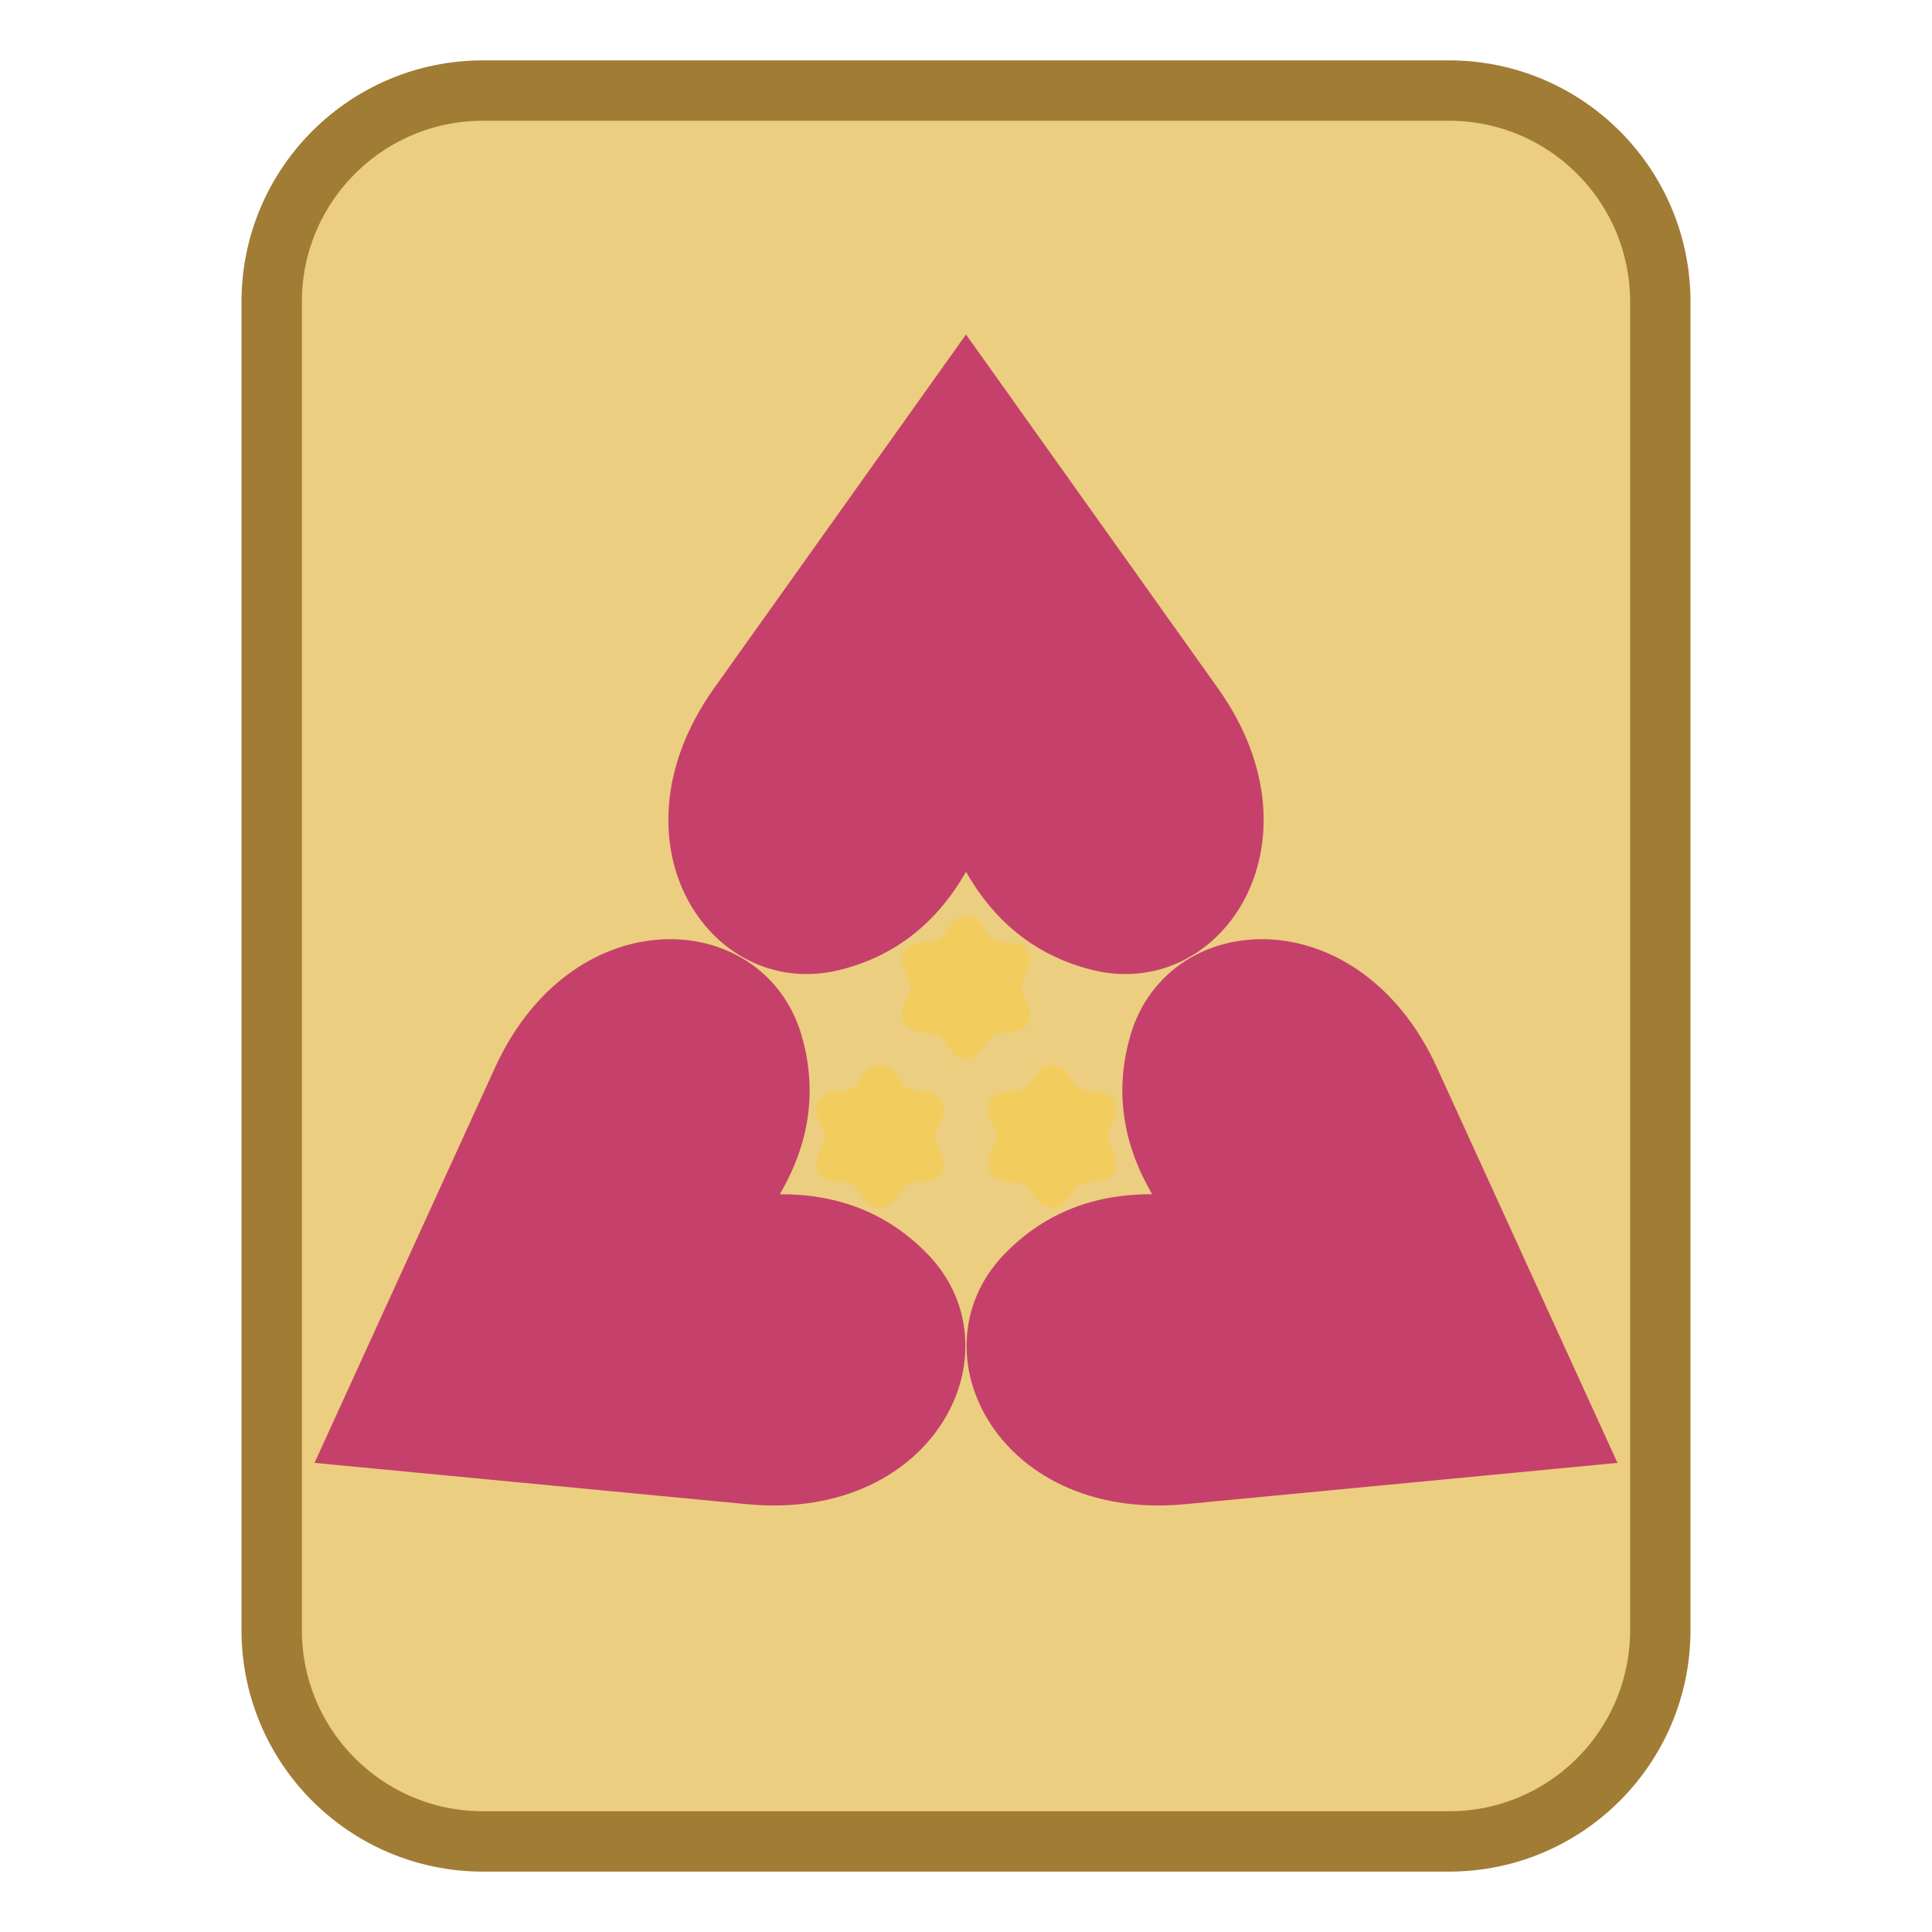
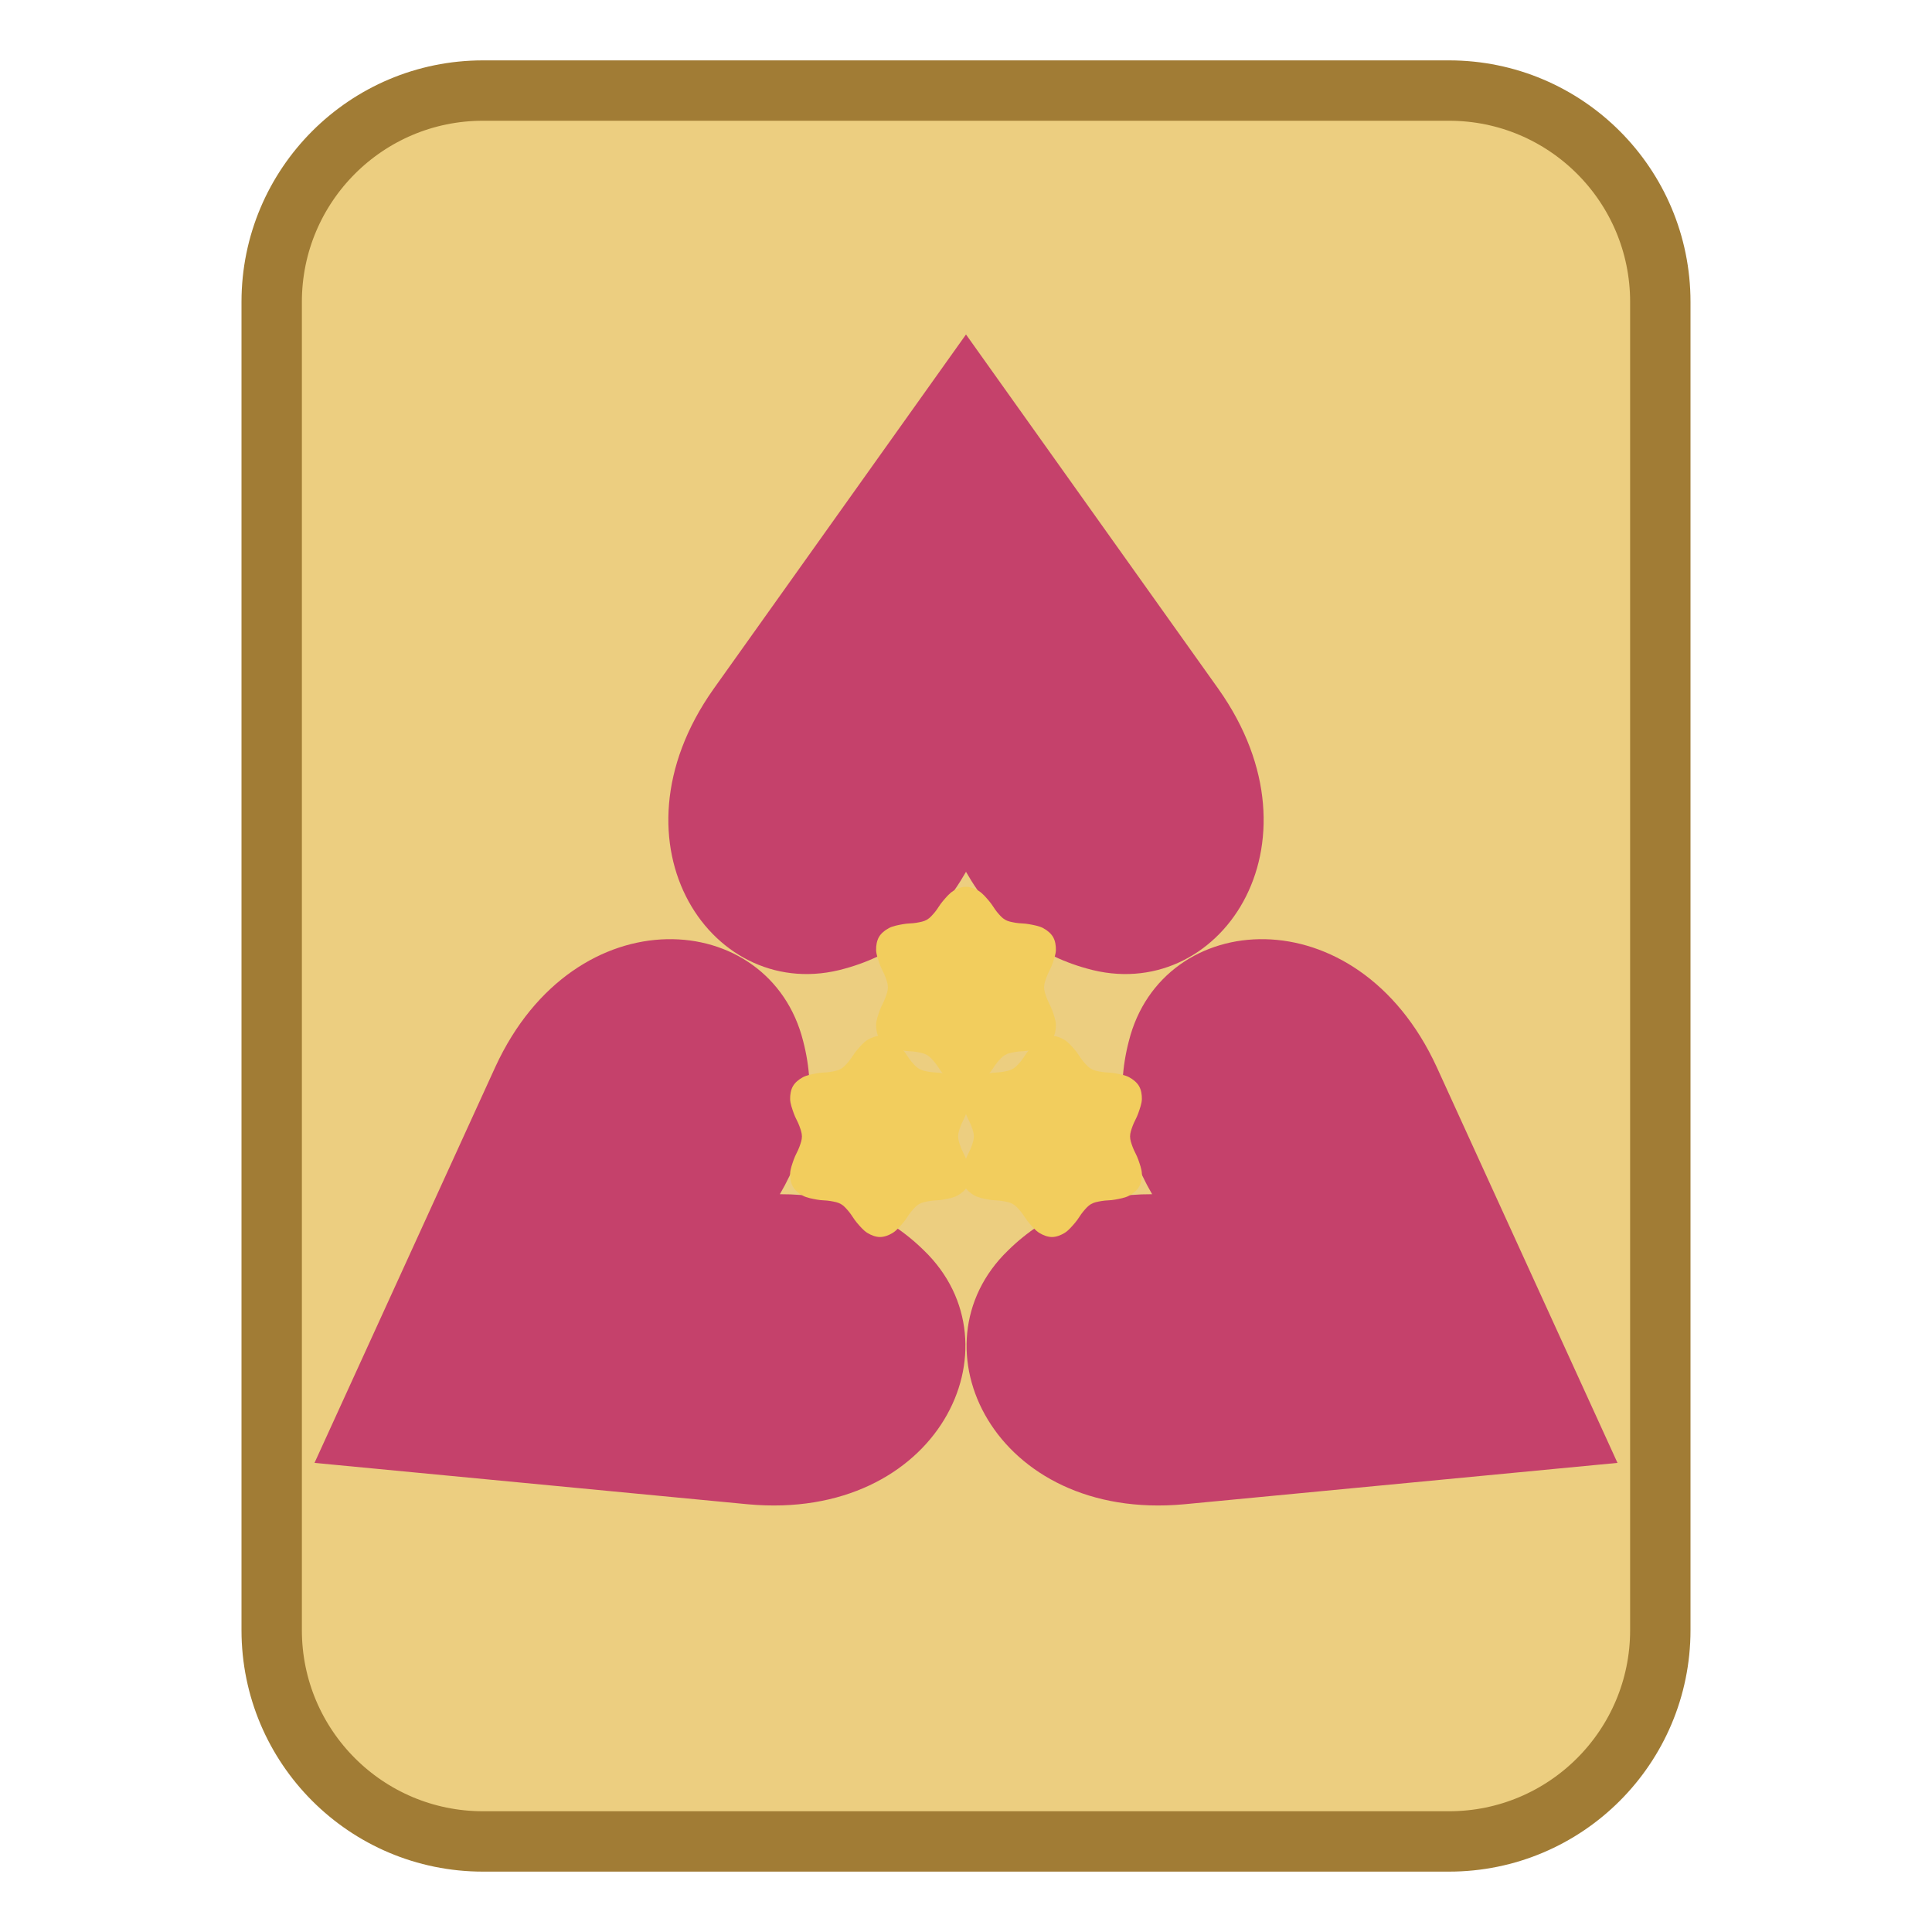
<svg xmlns="http://www.w3.org/2000/svg" viewBox="0 0 64 64" fill="none" role="img" aria-label="向外开花">
  <rect x="9" y="3" width="46" height="58" rx="7" fill="#ECCE80" stroke="#A17C35" stroke-width="2" />
  <g transform="translate(32 36) scale(0.89) translate(-32 -36)">
    <g transform="rotate(0 32 36)">
      <g transform="translate(0 -3) rotate(0 32 29)">
        <path d="M32 11 L41.4 24.2 C45.5 30 41.4 36 36.5 34.6 Q33.6 33.8 32 31 Q30.4 33.8 27.5 34.6 C22.6 36 18.5 30 22.6 24.2 Z" fill="#C5416B" />
      </g>
    </g>
    <g transform="rotate(120 32 36)">
      <g transform="translate(0 -3) rotate(0 32 29)">
        <path d="M32 11 L41.4 24.2 C45.5 30 41.4 36 36.5 34.6 Q33.6 33.8 32 31 Q30.4 33.8 27.5 34.6 C22.6 36 18.5 30 22.6 24.2 Z" fill="#C5416B" />
      </g>
    </g>
    <g transform="rotate(240 32 36)">
      <g transform="translate(0 -3) rotate(0 32 29)">
        <path d="M32 11 L41.4 24.2 C45.5 30 41.4 36 36.5 34.6 Q33.6 33.8 32 31 Q30.4 33.8 27.5 34.6 C22.6 36 18.5 30 22.6 24.2 Z" fill="#C5416B" />
      </g>
    </g>
    <g data-flower-center="bougainvillea">
-       <path d="M32 28.53C32.083 28.53 32.173 28.564 32.249 28.611C32.324 28.657 32.393 28.74 32.453 28.81C32.513 28.879 32.558 28.966 32.61 29.027C32.662 29.088 32.705 29.14 32.765 29.175C32.825 29.21 32.892 29.221 32.971 29.235C33.049 29.25 33.147 29.245 33.237 29.263C33.328 29.28 33.434 29.298 33.512 29.34C33.59 29.382 33.665 29.443 33.706 29.515C33.748 29.587 33.763 29.682 33.761 29.771C33.758 29.86 33.72 29.96 33.69 30.047C33.66 30.134 33.608 30.216 33.581 30.292C33.554 30.367 33.53 30.431 33.53 30.5C33.53 30.569 33.554 30.633 33.581 30.708C33.608 30.784 33.66 30.866 33.69 30.953C33.72 31.04 33.758 31.14 33.761 31.229C33.763 31.318 33.748 31.413 33.706 31.485C33.665 31.557 33.59 31.618 33.512 31.66C33.434 31.702 33.328 31.72 33.237 31.737C33.147 31.755 33.049 31.75 32.971 31.765C32.892 31.779 32.825 31.79 32.765 31.825C32.705 31.86 32.662 31.912 32.61 31.973C32.558 32.034 32.513 32.121 32.453 32.19C32.393 32.26 32.324 32.343 32.249 32.389C32.173 32.436 32.083 32.47 32 32.47C31.917 32.47 31.827 32.436 31.751 32.389C31.676 32.343 31.607 32.26 31.547 32.19C31.487 32.121 31.442 32.034 31.39 31.973C31.338 31.912 31.295 31.86 31.235 31.825C31.175 31.79 31.108 31.779 31.029 31.765C30.951 31.75 30.853 31.755 30.763 31.737C30.672 31.72 30.566 31.702 30.488 31.66C30.41 31.618 30.335 31.557 30.294 31.485C30.253 31.413 30.237 31.318 30.239 31.229C30.242 31.14 30.28 31.04 30.31 30.953C30.34 30.866 30.392 30.784 30.419 30.708C30.446 30.633 30.47 30.569 30.47 30.5C30.47 30.431 30.446 30.367 30.419 30.292C30.392 30.216 30.34 30.134 30.31 30.047C30.28 29.96 30.242 29.86 30.239 29.771C30.237 29.682 30.253 29.587 30.294 29.515C30.335 29.443 30.41 29.382 30.488 29.34C30.566 29.298 30.672 29.28 30.763 29.263C30.853 29.245 30.951 29.25 31.029 29.235C31.108 29.221 31.175 29.21 31.235 29.175C31.295 29.14 31.338 29.088 31.39 29.027C31.442 28.966 31.487 28.879 31.547 28.81C31.607 28.74 31.676 28.657 31.751 28.611C31.827 28.564 31.917 28.53 32 28.53Z" transform="translate(32 32.3) scale(1.35) translate(-32 -30.5)" fill="#F2CD5D" />
-       <path d="M32 28.53C32.083 28.53 32.173 28.564 32.249 28.611C32.324 28.657 32.393 28.74 32.453 28.81C32.513 28.879 32.558 28.966 32.61 29.027C32.662 29.088 32.705 29.14 32.765 29.175C32.825 29.21 32.892 29.221 32.971 29.235C33.049 29.25 33.147 29.245 33.237 29.263C33.328 29.28 33.434 29.298 33.512 29.34C33.59 29.382 33.665 29.443 33.706 29.515C33.748 29.587 33.763 29.682 33.761 29.771C33.758 29.86 33.72 29.96 33.69 30.047C33.66 30.134 33.608 30.216 33.581 30.292C33.554 30.367 33.53 30.431 33.53 30.5C33.53 30.569 33.554 30.633 33.581 30.708C33.608 30.784 33.66 30.866 33.69 30.953C33.72 31.04 33.758 31.14 33.761 31.229C33.763 31.318 33.748 31.413 33.706 31.485C33.665 31.557 33.59 31.618 33.512 31.66C33.434 31.702 33.328 31.72 33.237 31.737C33.147 31.755 33.049 31.75 32.971 31.765C32.892 31.779 32.825 31.79 32.765 31.825C32.705 31.86 32.662 31.912 32.61 31.973C32.558 32.034 32.513 32.121 32.453 32.19C32.393 32.26 32.324 32.343 32.249 32.389C32.173 32.436 32.083 32.47 32 32.47C31.917 32.47 31.827 32.436 31.751 32.389C31.676 32.343 31.607 32.26 31.547 32.19C31.487 32.121 31.442 32.034 31.39 31.973C31.338 31.912 31.295 31.86 31.235 31.825C31.175 31.79 31.108 31.779 31.029 31.765C30.951 31.75 30.853 31.755 30.763 31.737C30.672 31.72 30.566 31.702 30.488 31.66C30.41 31.618 30.335 31.557 30.294 31.485C30.253 31.413 30.237 31.318 30.239 31.229C30.242 31.14 30.28 31.04 30.31 30.953C30.34 30.866 30.392 30.784 30.419 30.708C30.446 30.633 30.47 30.569 30.47 30.5C30.47 30.431 30.446 30.367 30.419 30.292C30.392 30.216 30.34 30.134 30.31 30.047C30.28 29.96 30.242 29.86 30.239 29.771C30.237 29.682 30.253 29.587 30.294 29.515C30.335 29.443 30.41 29.382 30.488 29.34C30.566 29.298 30.672 29.28 30.763 29.263C30.853 29.245 30.951 29.25 31.029 29.235C31.108 29.221 31.175 29.21 31.235 29.175C31.295 29.14 31.338 29.088 31.39 29.027C31.442 28.966 31.487 28.879 31.547 28.81C31.607 28.74 31.676 28.657 31.751 28.611C31.827 28.564 31.917 28.53 32 28.53Z" transform="translate(28.8 37.85) scale(1.35) translate(-32 -30.5)" fill="#F2CD5D" />
-       <path d="M32 28.53C32.083 28.53 32.173 28.564 32.249 28.611C32.324 28.657 32.393 28.74 32.453 28.81C32.513 28.879 32.558 28.966 32.61 29.027C32.662 29.088 32.705 29.14 32.765 29.175C32.825 29.21 32.892 29.221 32.971 29.235C33.049 29.25 33.147 29.245 33.237 29.263C33.328 29.28 33.434 29.298 33.512 29.34C33.59 29.382 33.665 29.443 33.706 29.515C33.748 29.587 33.763 29.682 33.761 29.771C33.758 29.86 33.72 29.96 33.69 30.047C33.66 30.134 33.608 30.216 33.581 30.292C33.554 30.367 33.53 30.431 33.53 30.5C33.53 30.569 33.554 30.633 33.581 30.708C33.608 30.784 33.66 30.866 33.69 30.953C33.72 31.04 33.758 31.14 33.761 31.229C33.763 31.318 33.748 31.413 33.706 31.485C33.665 31.557 33.59 31.618 33.512 31.66C33.434 31.702 33.328 31.72 33.237 31.737C33.147 31.755 33.049 31.75 32.971 31.765C32.892 31.779 32.825 31.79 32.765 31.825C32.705 31.86 32.662 31.912 32.61 31.973C32.558 32.034 32.513 32.121 32.453 32.19C32.393 32.26 32.324 32.343 32.249 32.389C32.173 32.436 32.083 32.47 32 32.47C31.917 32.47 31.827 32.436 31.751 32.389C31.676 32.343 31.607 32.26 31.547 32.19C31.487 32.121 31.442 32.034 31.39 31.973C31.338 31.912 31.295 31.86 31.235 31.825C31.175 31.79 31.108 31.779 31.029 31.765C30.951 31.75 30.853 31.755 30.763 31.737C30.672 31.72 30.566 31.702 30.488 31.66C30.41 31.618 30.335 31.557 30.294 31.485C30.253 31.413 30.237 31.318 30.239 31.229C30.242 31.14 30.28 31.04 30.31 30.953C30.34 30.866 30.392 30.784 30.419 30.708C30.446 30.633 30.47 30.569 30.47 30.5C30.47 30.431 30.446 30.367 30.419 30.292C30.392 30.216 30.34 30.134 30.31 30.047C30.28 29.96 30.242 29.86 30.239 29.771C30.237 29.682 30.253 29.587 30.294 29.515C30.335 29.443 30.41 29.382 30.488 29.34C30.566 29.298 30.672 29.28 30.763 29.263C30.853 29.245 30.951 29.25 31.029 29.235C31.108 29.221 31.175 29.21 31.235 29.175C31.295 29.14 31.338 29.088 31.39 29.027C31.442 28.966 31.487 28.879 31.547 28.81C31.607 28.74 31.676 28.657 31.751 28.611C31.827 28.564 31.917 28.53 32 28.53Z" transform="translate(35.2 37.85) scale(1.35) translate(-32 -30.5)" fill="#F2CD5D" />
+       <path d="M32 28.53C32.083 28.53 32.173 28.564 32.249 28.611C32.324 28.657 32.393 28.74 32.453 28.81C32.513 28.879 32.558 28.966 32.61 29.027C32.662 29.088 32.705 29.14 32.765 29.175C32.825 29.21 32.892 29.221 32.971 29.235C33.049 29.25 33.147 29.245 33.237 29.263C33.328 29.28 33.434 29.298 33.512 29.34C33.59 29.382 33.665 29.443 33.706 29.515C33.748 29.587 33.763 29.682 33.761 29.771C33.758 29.86 33.72 29.96 33.69 30.047C33.66 30.134 33.608 30.216 33.581 30.292C33.554 30.367 33.53 30.431 33.53 30.5C33.53 30.569 33.554 30.633 33.581 30.708C33.608 30.784 33.66 30.866 33.69 30.953C33.72 31.04 33.758 31.14 33.761 31.229C33.763 31.318 33.748 31.413 33.706 31.485C33.665 31.557 33.59 31.618 33.512 31.66C33.434 31.702 33.328 31.72 33.237 31.737C33.147 31.755 33.049 31.75 32.971 31.765C32.892 31.779 32.825 31.79 32.765 31.825C32.705 31.86 32.662 31.912 32.61 31.973C32.558 32.034 32.513 32.121 32.453 32.19C32.393 32.26 32.324 32.343 32.249 32.389C32.173 32.436 32.083 32.47 32 32.47C31.917 32.47 31.827 32.436 31.751 32.389C31.676 32.343 31.607 32.26 31.547 32.19C31.487 32.121 31.442 32.034 31.39 31.973C31.338 31.912 31.295 31.86 31.235 31.825C31.175 31.79 31.108 31.779 31.029 31.765C30.951 31.75 30.853 31.755 30.763 31.737C30.672 31.72 30.566 31.702 30.488 31.66C30.41 31.618 30.335 31.557 30.294 31.485C30.253 31.413 30.237 31.318 30.239 31.229C30.242 31.14 30.28 31.04 30.31 30.953C30.34 30.866 30.392 30.784 30.419 30.708C30.446 30.633 30.47 30.569 30.47 30.5C30.47 30.431 30.446 30.367 30.419 30.292C30.392 30.216 30.34 30.134 30.31 30.047C30.28 29.96 30.242 29.86 30.239 29.771C30.237 29.682 30.253 29.587 30.294 29.515C30.335 29.443 30.41 29.382 30.488 29.34C30.566 29.298 30.672 29.28 30.763 29.263C30.853 29.245 30.951 29.25 31.029 29.235C31.108 29.221 31.175 29.21 31.235 29.175C31.295 29.14 31.338 29.088 31.39 29.027C31.442 28.966 31.487 28.879 31.547 28.81C31.607 28.74 31.676 28.657 31.751 28.611C31.827 28.564 31.917 28.53 32 28.53Z" transform="translate(32 32.3) scale(1.9) translate(-32 -30.5)" fill="#F2CD5D" />
+       <path d="M32 28.53C32.083 28.53 32.173 28.564 32.249 28.611C32.324 28.657 32.393 28.74 32.453 28.81C32.513 28.879 32.558 28.966 32.61 29.027C32.662 29.088 32.705 29.14 32.765 29.175C32.825 29.21 32.892 29.221 32.971 29.235C33.049 29.25 33.147 29.245 33.237 29.263C33.328 29.28 33.434 29.298 33.512 29.34C33.59 29.382 33.665 29.443 33.706 29.515C33.748 29.587 33.763 29.682 33.761 29.771C33.758 29.86 33.72 29.96 33.69 30.047C33.66 30.134 33.608 30.216 33.581 30.292C33.554 30.367 33.53 30.431 33.53 30.5C33.53 30.569 33.554 30.633 33.581 30.708C33.608 30.784 33.66 30.866 33.69 30.953C33.72 31.04 33.758 31.14 33.761 31.229C33.763 31.318 33.748 31.413 33.706 31.485C33.665 31.557 33.59 31.618 33.512 31.66C33.434 31.702 33.328 31.72 33.237 31.737C33.147 31.755 33.049 31.75 32.971 31.765C32.892 31.779 32.825 31.79 32.765 31.825C32.705 31.86 32.662 31.912 32.61 31.973C32.558 32.034 32.513 32.121 32.453 32.19C32.393 32.26 32.324 32.343 32.249 32.389C32.173 32.436 32.083 32.47 32 32.47C31.917 32.47 31.827 32.436 31.751 32.389C31.676 32.343 31.607 32.26 31.547 32.19C31.487 32.121 31.442 32.034 31.39 31.973C31.338 31.912 31.295 31.86 31.235 31.825C31.175 31.79 31.108 31.779 31.029 31.765C30.951 31.75 30.853 31.755 30.763 31.737C30.672 31.72 30.566 31.702 30.488 31.66C30.41 31.618 30.335 31.557 30.294 31.485C30.253 31.413 30.237 31.318 30.239 31.229C30.242 31.14 30.28 31.04 30.31 30.953C30.34 30.866 30.392 30.784 30.419 30.708C30.446 30.633 30.47 30.569 30.47 30.5C30.47 30.431 30.446 30.367 30.419 30.292C30.392 30.216 30.34 30.134 30.31 30.047C30.28 29.96 30.242 29.86 30.239 29.771C30.237 29.682 30.253 29.587 30.294 29.515C30.335 29.443 30.41 29.382 30.488 29.34C30.566 29.298 30.672 29.28 30.763 29.263C30.853 29.245 30.951 29.25 31.029 29.235C31.108 29.221 31.175 29.21 31.235 29.175C31.295 29.14 31.338 29.088 31.39 29.027C31.442 28.966 31.487 28.879 31.547 28.81C31.607 28.74 31.676 28.657 31.751 28.611C31.827 28.564 31.917 28.53 32 28.53Z" transform="translate(28.8 37.85) scale(1.9) translate(-32 -30.5)" fill="#F2CD5D" />
+       <path d="M32 28.53C32.083 28.53 32.173 28.564 32.249 28.611C32.324 28.657 32.393 28.74 32.453 28.81C32.513 28.879 32.558 28.966 32.61 29.027C32.662 29.088 32.705 29.14 32.765 29.175C32.825 29.21 32.892 29.221 32.971 29.235C33.049 29.25 33.147 29.245 33.237 29.263C33.328 29.28 33.434 29.298 33.512 29.34C33.59 29.382 33.665 29.443 33.706 29.515C33.748 29.587 33.763 29.682 33.761 29.771C33.758 29.86 33.72 29.96 33.69 30.047C33.66 30.134 33.608 30.216 33.581 30.292C33.554 30.367 33.53 30.431 33.53 30.5C33.53 30.569 33.554 30.633 33.581 30.708C33.608 30.784 33.66 30.866 33.69 30.953C33.72 31.04 33.758 31.14 33.761 31.229C33.763 31.318 33.748 31.413 33.706 31.485C33.665 31.557 33.59 31.618 33.512 31.66C33.434 31.702 33.328 31.72 33.237 31.737C33.147 31.755 33.049 31.75 32.971 31.765C32.892 31.779 32.825 31.79 32.765 31.825C32.705 31.86 32.662 31.912 32.61 31.973C32.558 32.034 32.513 32.121 32.453 32.19C32.393 32.26 32.324 32.343 32.249 32.389C32.173 32.436 32.083 32.47 32 32.47C31.917 32.47 31.827 32.436 31.751 32.389C31.676 32.343 31.607 32.26 31.547 32.19C31.487 32.121 31.442 32.034 31.39 31.973C31.338 31.912 31.295 31.86 31.235 31.825C31.175 31.79 31.108 31.779 31.029 31.765C30.951 31.75 30.853 31.755 30.763 31.737C30.672 31.72 30.566 31.702 30.488 31.66C30.41 31.618 30.335 31.557 30.294 31.485C30.253 31.413 30.237 31.318 30.239 31.229C30.242 31.14 30.28 31.04 30.31 30.953C30.34 30.866 30.392 30.784 30.419 30.708C30.446 30.633 30.47 30.569 30.47 30.5C30.47 30.431 30.446 30.367 30.419 30.292C30.392 30.216 30.34 30.134 30.31 30.047C30.28 29.96 30.242 29.86 30.239 29.771C30.237 29.682 30.253 29.587 30.294 29.515C30.335 29.443 30.41 29.382 30.488 29.34C30.566 29.298 30.672 29.28 30.763 29.263C30.853 29.245 30.951 29.25 31.029 29.235C31.108 29.221 31.175 29.21 31.235 29.175C31.295 29.14 31.338 29.088 31.39 29.027C31.442 28.966 31.487 28.879 31.547 28.81C31.607 28.74 31.676 28.657 31.751 28.611C31.827 28.564 31.917 28.53 32 28.53Z" transform="translate(35.2 37.85) scale(1.9) translate(-32 -30.5)" fill="#F2CD5D" />
    </g>
  </g>
</svg>
